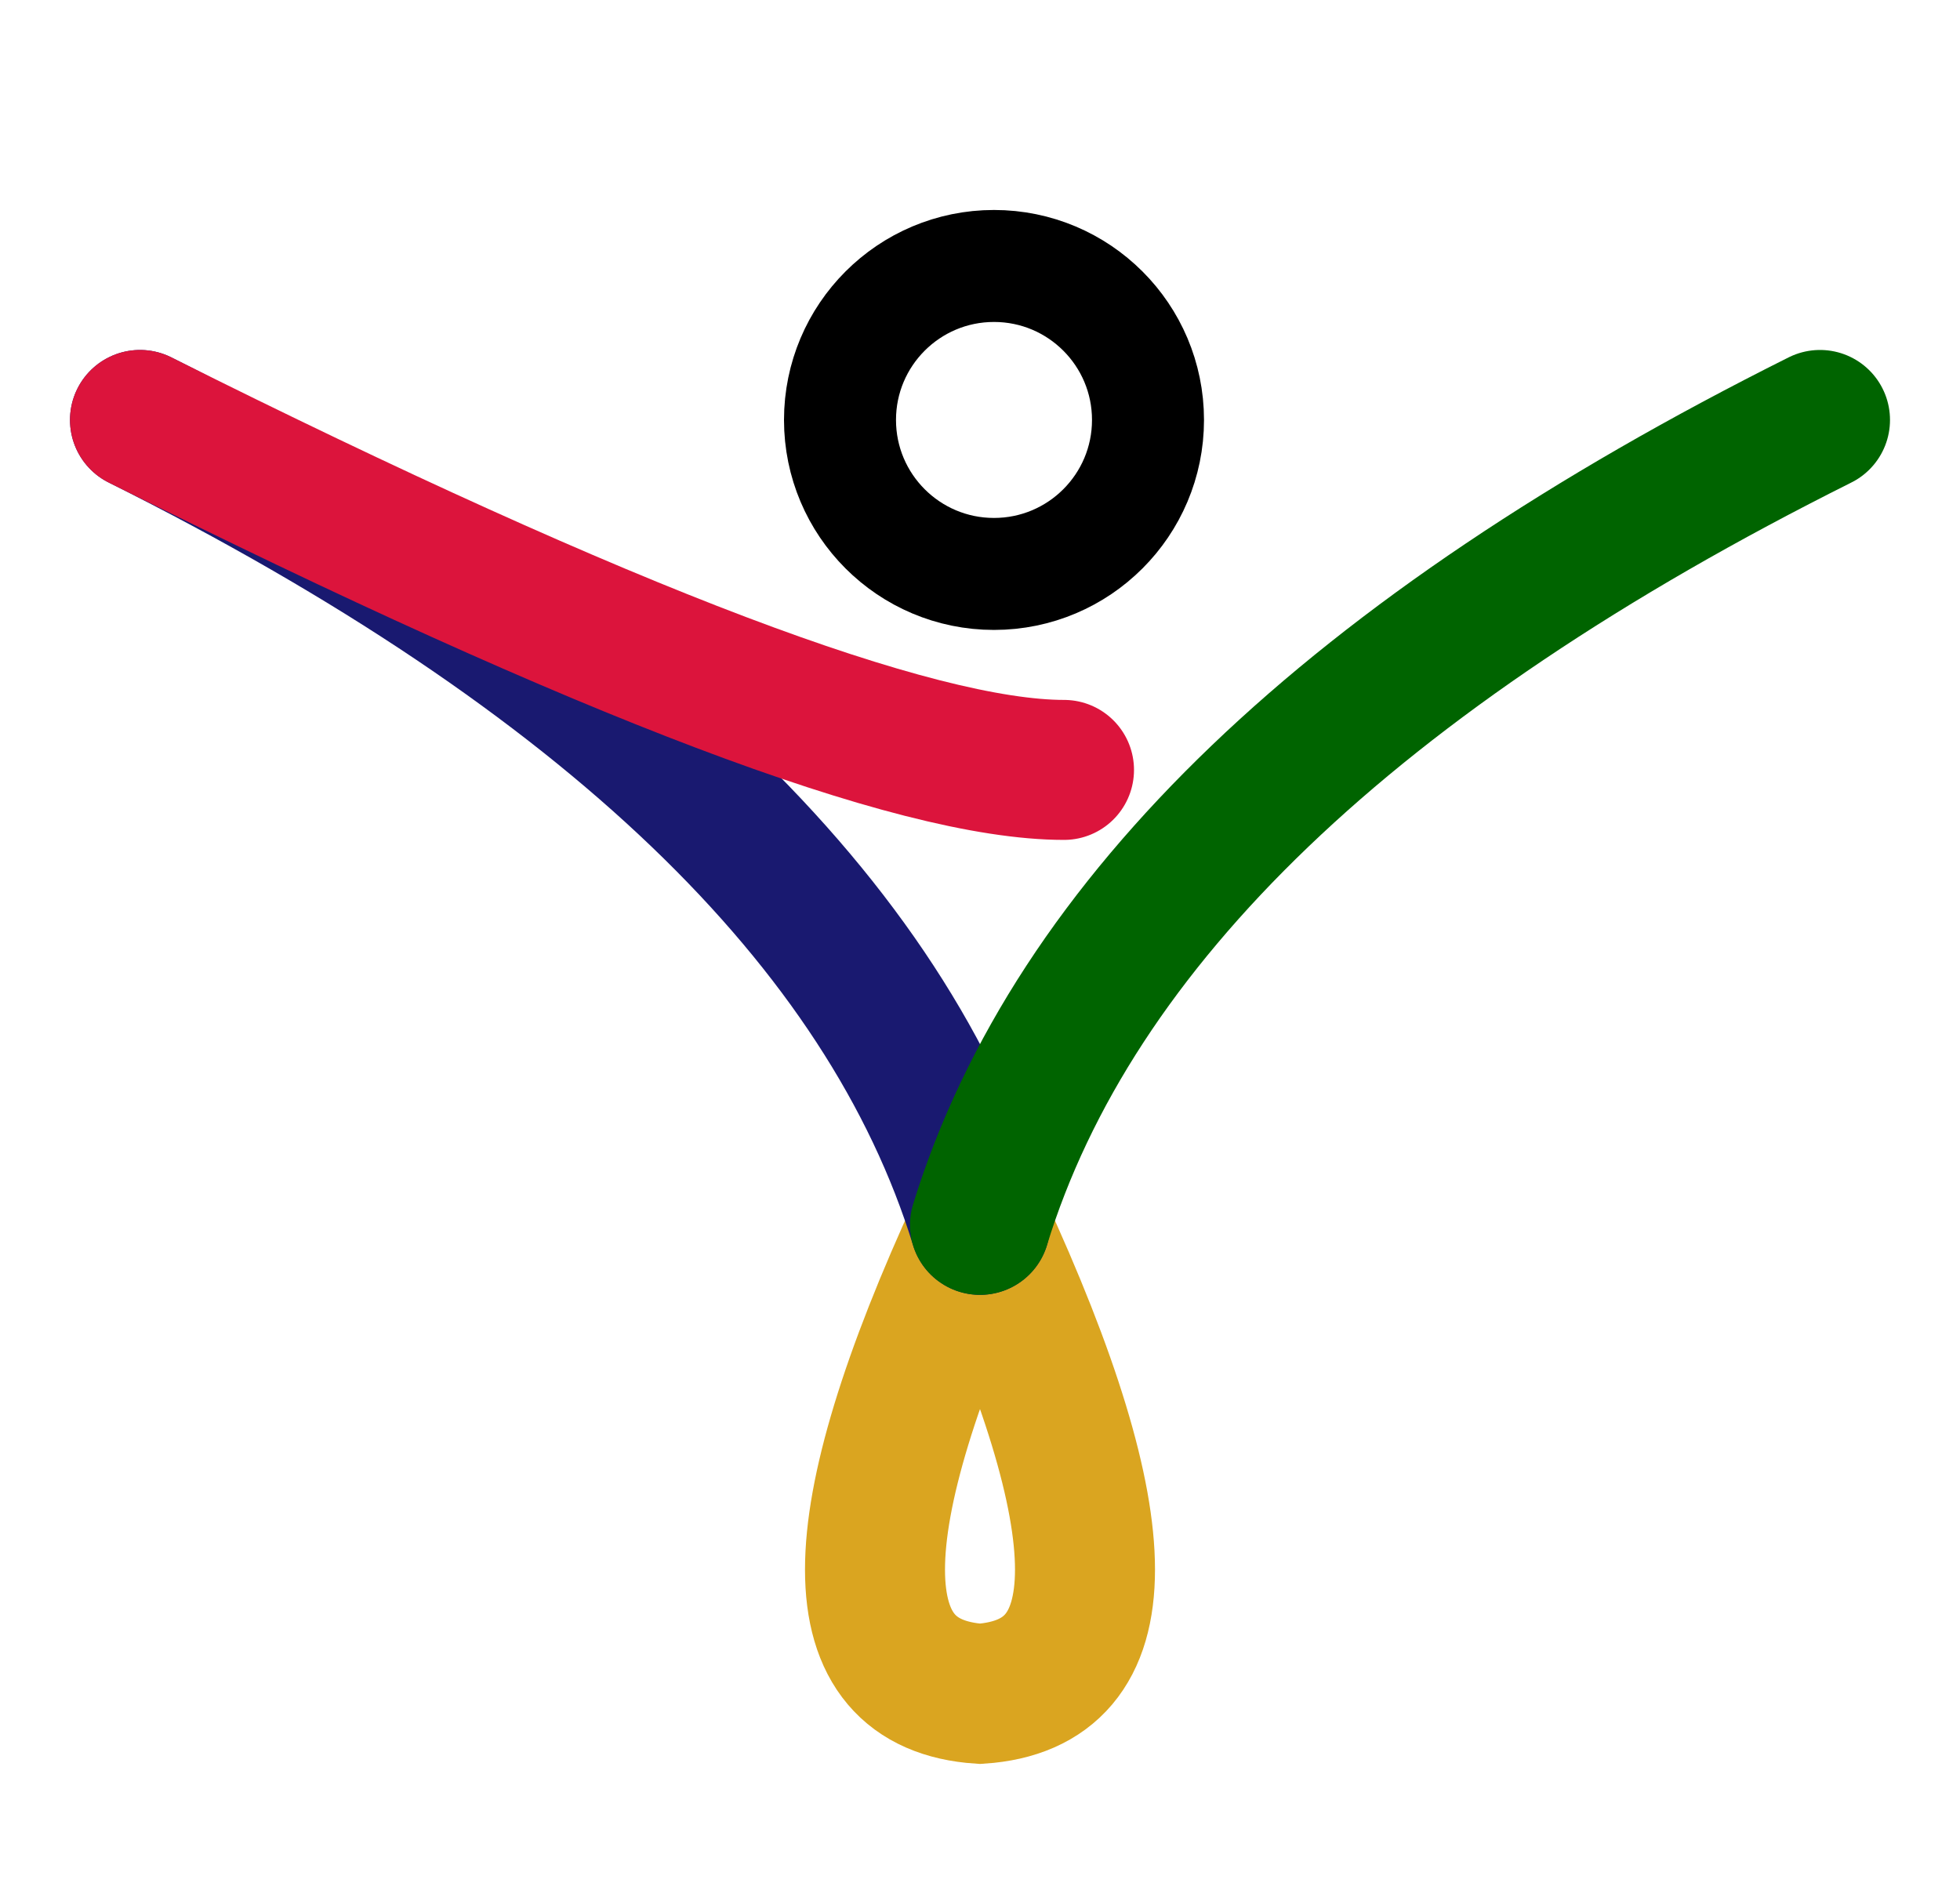
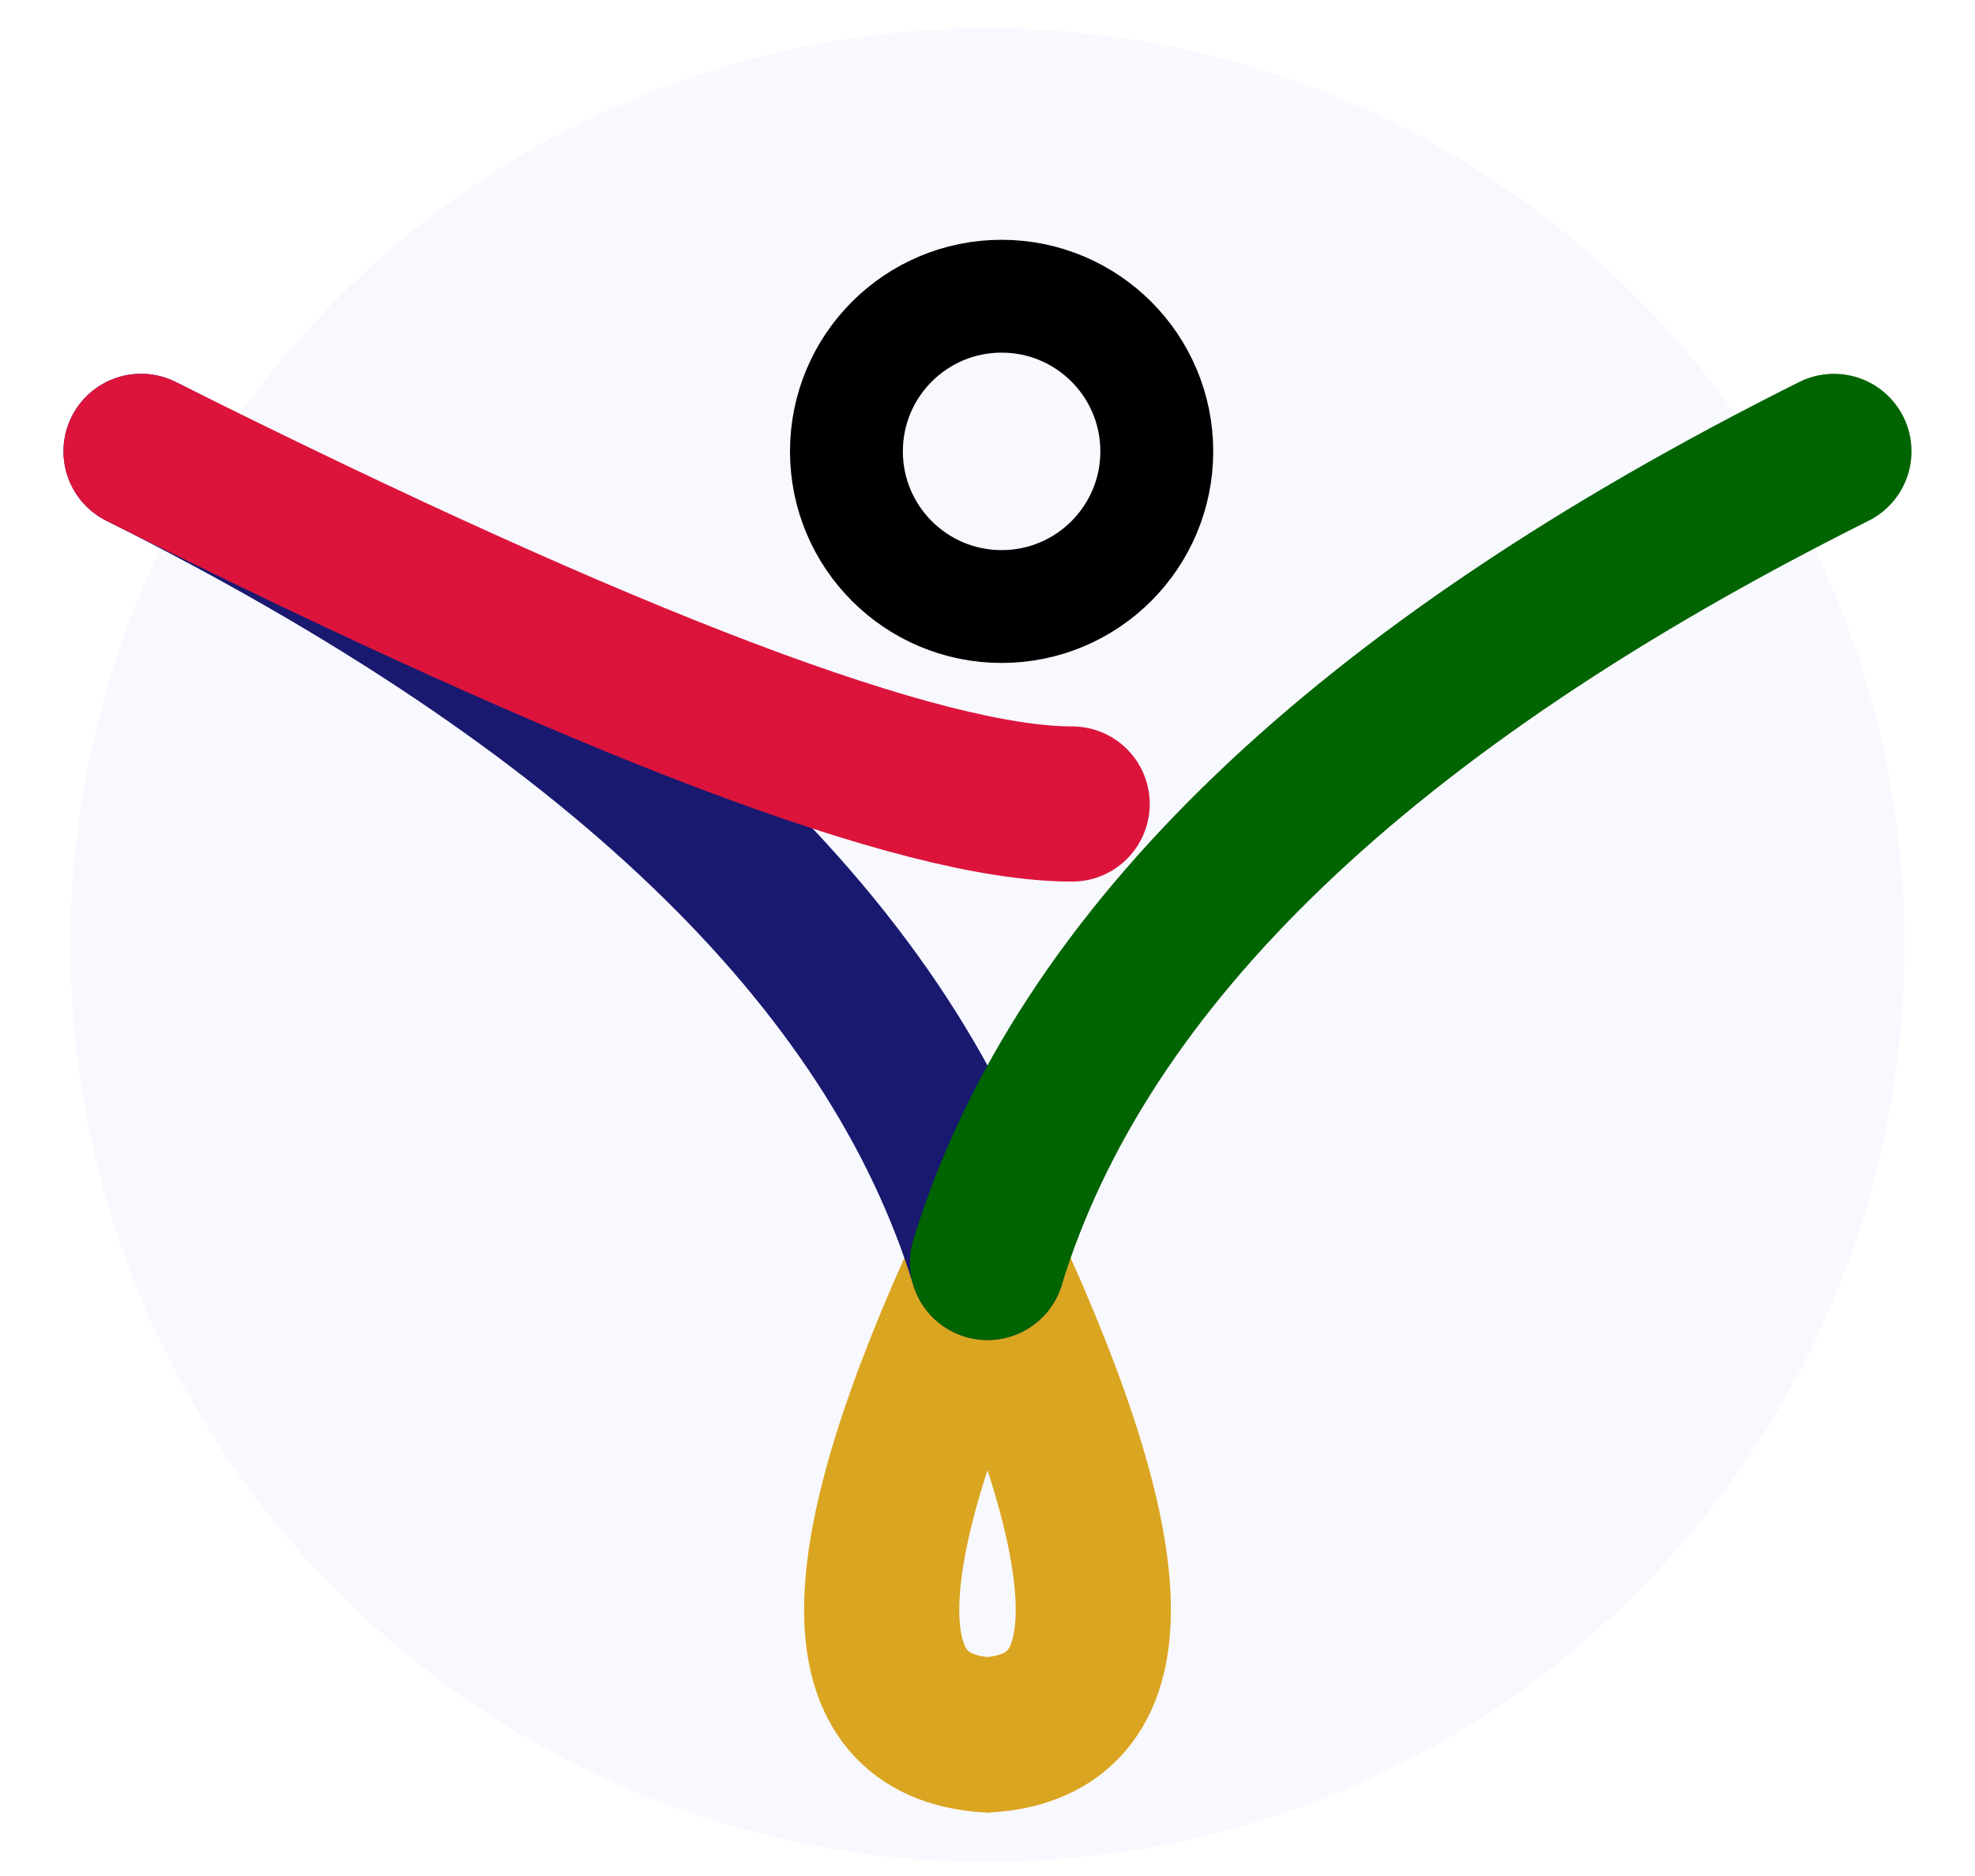
- <svg xmlns="http://www.w3.org/2000/svg" viewBox="40 30 280 270" style="background-color:white">
+ <svg xmlns="http://www.w3.org/2000/svg" viewBox="40 26 280 266" style="background-color:none">
+   <circle cx="180" cy="160" r="130" stroke-width="16" fill="ghostwhite" stroke="none" />
  <path stroke-width="2" stroke="midnightblue" fill="none" stroke-linecap="round" class="SamplePath" d="M 192,140 Q 160,140  60,90 Q  160,140 180,205 Q 210,270 180,272 Q 150,270  180,205 Q 200,140 300,90" />
  <circle cx="182" cy="90" r="22" stroke-width="16" fill="none" stroke="black" />
-   <path stroke-width="20" stroke="goldenrod" fill="none" stroke-linecap="round" class="SamplePath" d="M 180,205 Q 210,270 180,272 Q 150,270  180,205" />
-   <path stroke-width="20" stroke="midnightblue" fill="none" stroke-linecap="round" class="SamplePath" d="M 60,90 Q  160,140 180,205" />
-   <path stroke-width="20" stroke="crimson" fill="none" stroke-linecap="round" class="SamplePath" d="M 192,140 Q 160,140  60,90" />
-   <path stroke-width="20" stroke="darkgreen" fill="none" stroke-linecap="round" class="SamplePath" d="M 180,205 Q 200,140 300,90" />
+   <path stroke-width="22" stroke="goldenrod" fill="none" stroke-linecap="round" class="SamplePath" d="M 180,205 Q 210,270 180,272 Q 150,270  180,205" />
+   <path stroke-width="22" stroke="midnightblue" fill="none" stroke-linecap="round" class="SamplePath" d="M 60,90 Q  160,140 180,205" />
+   <path stroke-width="22" stroke="crimson" fill="none" stroke-linecap="round" class="SamplePath" d="M 192,140 Q 160,140  60,90" />
+   <path stroke-width="22" stroke="darkgreen" fill="none" stroke-linecap="round" class="SamplePath" d="M 180,205 Q 200,140 300,90" />
</svg>
